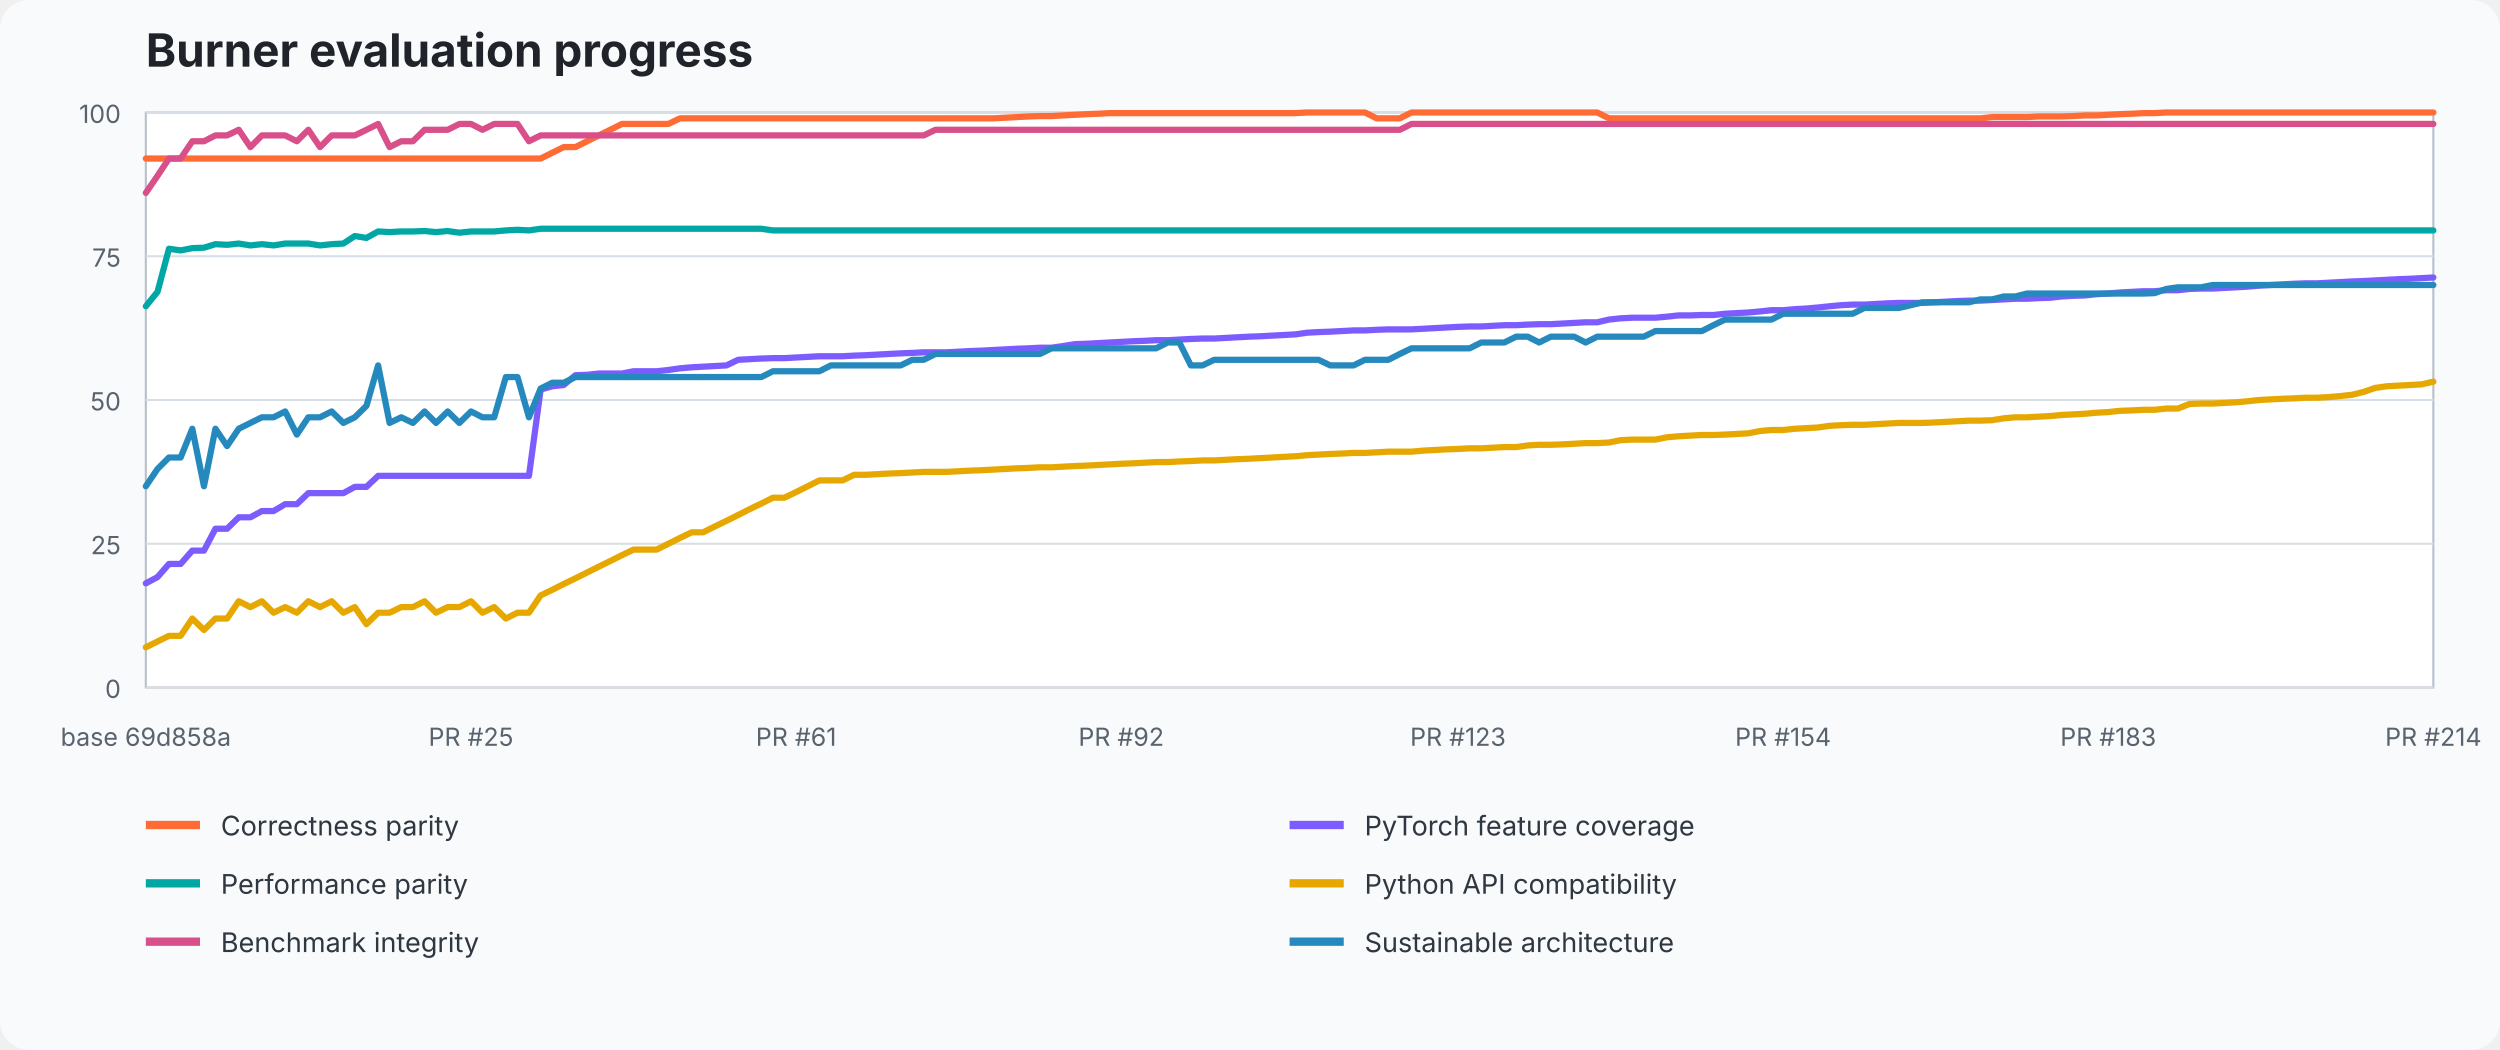
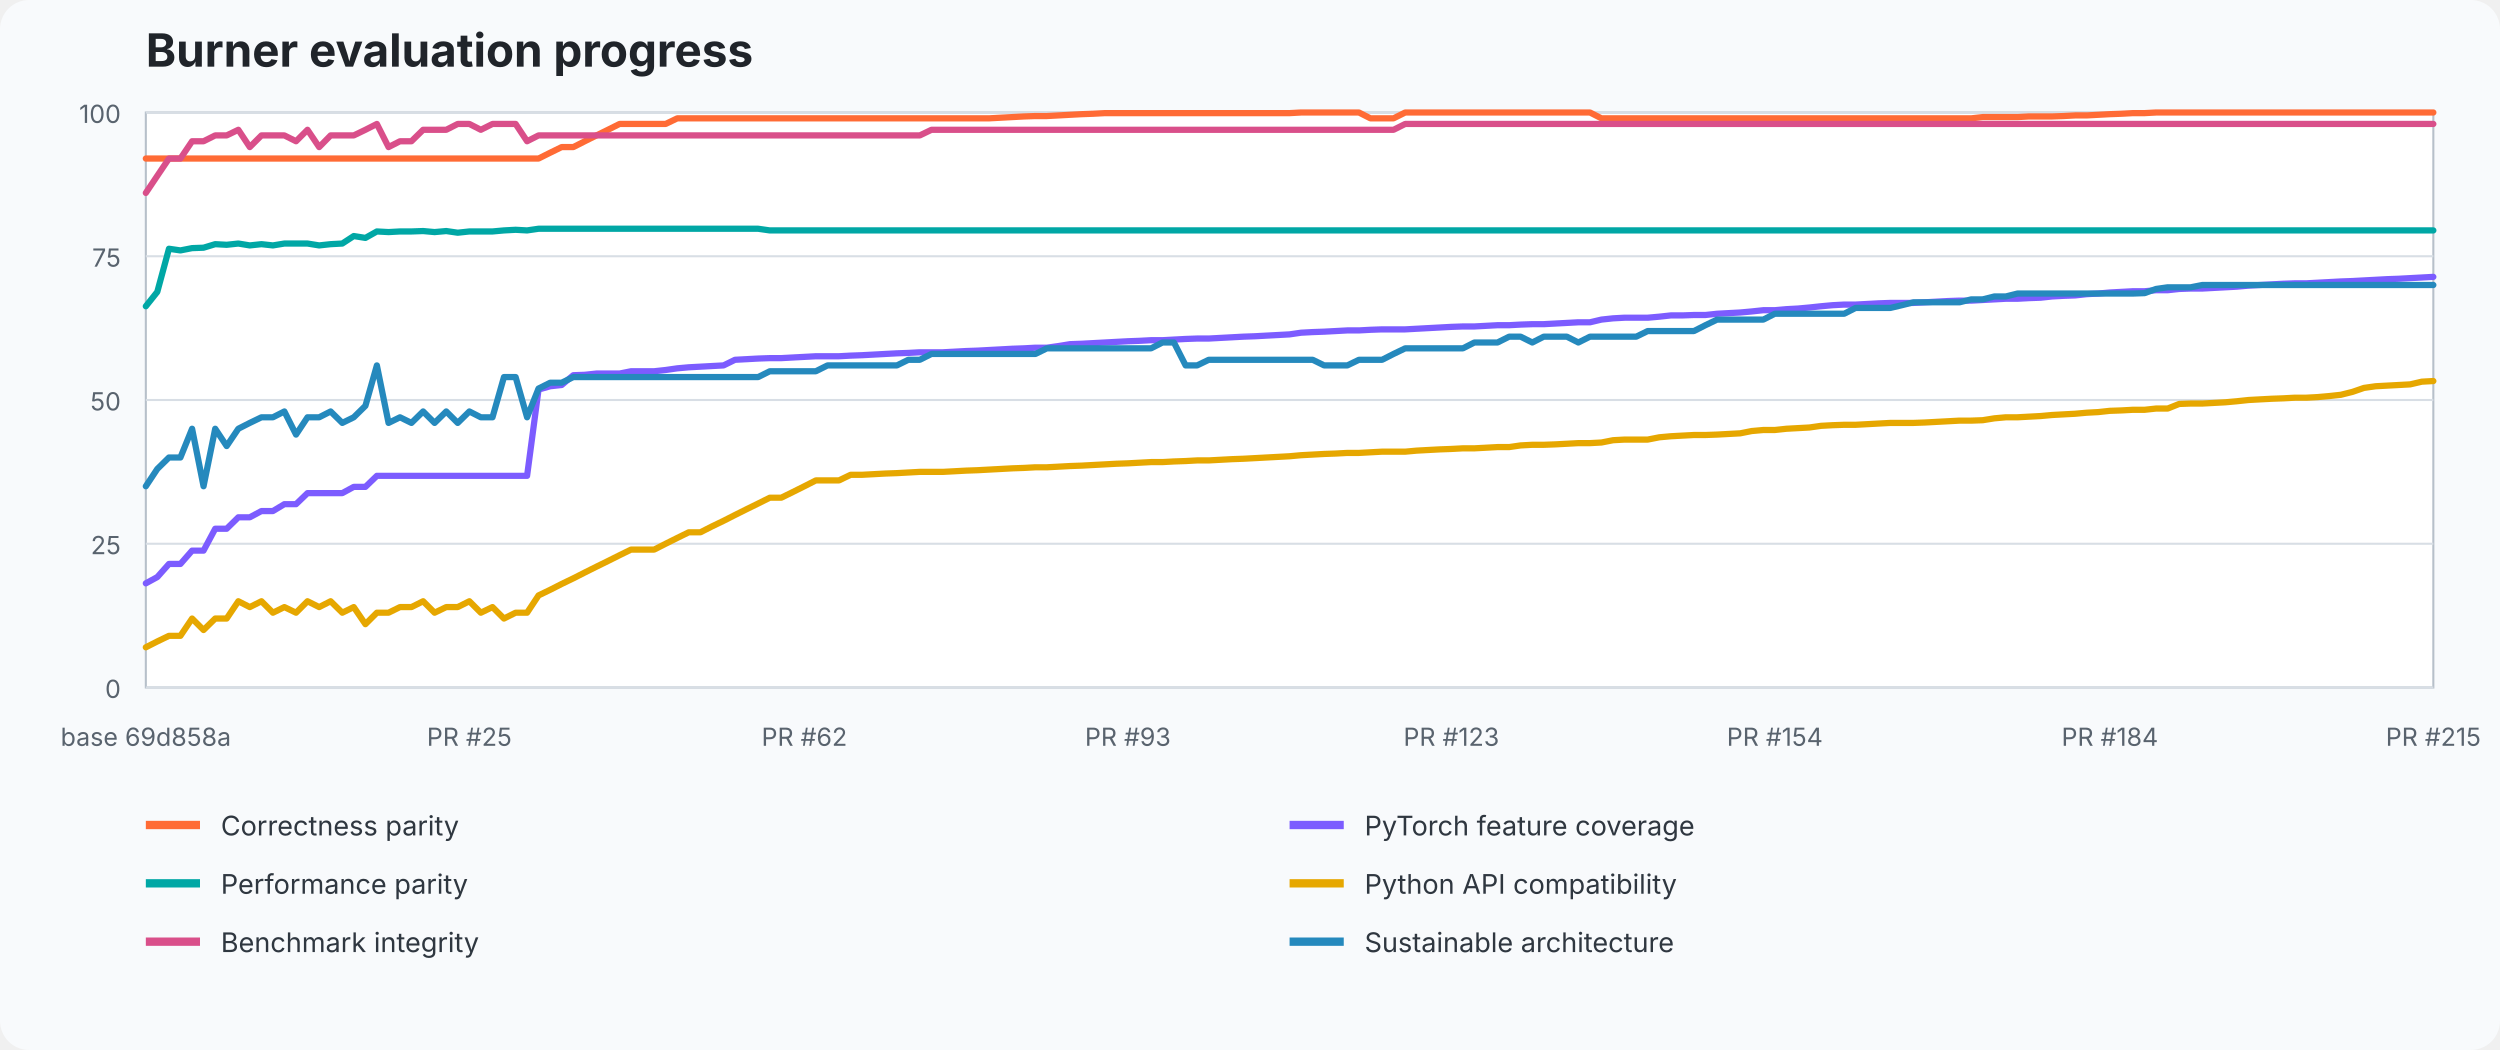
<svg xmlns="http://www.w3.org/2000/svg" width="1200" height="504" viewBox="0 0 1200 504" role="img" aria-labelledby="title desc">
  <style>text{font-family:ui-sans-serif,system-ui,-apple-system,BlinkMacSystemFont,"Segoe UI",sans-serif}.title{font-size:22px;font-weight:700;fill:#20242a}.axis{font-size:12px;fill:#59636e}.legend{font-size:13px;fill:#2f3740}.grid{stroke:#d8dee5;stroke-width:1}.plot{fill:#fff;stroke:#b7c0ca}</style>
  <rect width="100%" height="100%" fill="#f8fafc" rx="14" />
  <text x="70" y="32" class="title">Burner evaluation progress</text>
  <rect x="70" y="54" width="1098" height="276" class="plot" />
  <line x1="70" y1="330" x2="1168" y2="330" class="grid" />
  <text x="58" y="335" text-anchor="end" class="axis">0</text>
  <line x1="70" y1="261" x2="1168" y2="261" class="grid" />
  <text x="58" y="266" text-anchor="end" class="axis">25</text>
  <line x1="70" y1="192" x2="1168" y2="192" class="grid" />
  <text x="58" y="197" text-anchor="end" class="axis">50</text>
  <line x1="70" y1="123" x2="1168" y2="123" class="grid" />
  <text x="58" y="128" text-anchor="end" class="axis">75</text>
  <line x1="70" y1="54" x2="1168" y2="54" class="grid" />
  <text x="58" y="59" text-anchor="end" class="axis">100</text>
-   <polyline points="70.0,76.1 75.6,76.1 81.1,76.1 86.7,76.1 92.3,76.1 97.9,76.1 103.4,76.1 109.0,76.1 114.6,76.1 120.2,76.1 125.7,76.1 131.3,76.1 136.9,76.1 142.5,76.1 148.0,76.1 153.6,76.1 159.2,76.1 164.8,76.1 170.3,76.1 175.9,76.1 181.5,76.1 187.0,76.1 192.6,76.1 198.2,76.1 203.8,76.1 209.3,76.1 214.9,76.1 220.5,76.1 226.1,76.1 231.6,76.1 237.2,76.1 242.8,76.1 248.4,76.1 253.9,76.1 259.5,76.1 265.1,73.3 270.6,70.6 276.2,70.6 281.8,67.8 287.4,65.0 292.9,62.3 298.5,59.5 304.1,59.5 309.7,59.5 315.2,59.5 320.8,59.5 326.4,56.8 332.0,56.8 337.5,56.8 343.1,56.8 348.7,56.8 354.3,56.8 359.8,56.8 365.4,56.8 371.0,56.8 376.5,56.8 382.1,56.8 387.7,56.8 393.3,56.8 398.8,56.8 404.4,56.8 410.0,56.8 415.6,56.8 421.1,56.8 426.7,56.8 432.3,56.8 437.9,56.8 443.4,56.8 449.0,56.8 454.6,56.8 460.2,56.8 465.7,56.8 471.3,56.8 476.9,56.8 482.4,56.5 488.0,56.2 493.6,55.9 499.2,55.7 504.7,55.7 510.3,55.4 515.9,55.1 521.5,54.8 527.0,54.6 532.6,54.3 538.2,54.3 543.8,54.3 549.3,54.3 554.9,54.3 560.5,54.3 566.1,54.3 571.6,54.3 577.2,54.3 582.8,54.3 588.3,54.3 593.9,54.3 599.5,54.3 605.1,54.3 610.6,54.3 616.2,54.3 621.8,54.3 627.4,54.0 632.9,54.0 638.5,54.0 644.1,54.0 649.7,54.0 655.2,54.0 660.8,56.8 666.4,56.8 671.9,56.8 677.5,54.0 683.1,54.0 688.7,54.0 694.2,54.0 699.8,54.0 705.4,54.0 711.0,54.0 716.5,54.0 722.1,54.0 727.7,54.0 733.3,54.0 738.8,54.0 744.4,54.0 750.0,54.0 755.6,54.0 761.1,54.0 766.7,54.0 772.3,56.8 777.8,56.8 783.4,56.8 789.0,56.8 794.6,56.8 800.1,56.8 805.7,56.8 811.3,56.8 816.9,56.8 822.4,56.8 828.0,56.8 833.6,56.8 839.2,56.8 844.7,56.8 850.3,56.8 855.9,56.8 861.5,56.8 867.0,56.8 872.6,56.8 878.2,56.8 883.7,56.8 889.3,56.8 894.9,56.8 900.5,56.8 906.0,56.8 911.6,56.8 917.2,56.8 922.8,56.8 928.3,56.8 933.9,56.8 939.5,56.8 945.1,56.8 950.6,56.8 956.2,56.2 961.8,56.2 967.4,56.2 972.9,56.2 978.5,55.9 984.1,55.9 989.6,55.9 995.2,55.7 1000.8,55.4 1006.4,55.4 1011.9,55.1 1017.5,54.8 1023.1,54.6 1028.7,54.3 1034.2,54.3 1039.8,54.0 1045.4,54.0 1051.0,54.0 1056.5,54.0 1062.1,54.0 1067.7,54.0 1073.2,54.0 1078.8,54.0 1084.4,54.0 1090.0,54.0 1095.5,54.0 1101.1,54.0 1106.7,54.0 1112.3,54.0 1117.8,54.0 1123.4,54.0 1129.0,54.0 1134.6,54.0 1140.1,54.0 1145.7,54.0 1151.3,54.0 1156.9,54.0 1162.4,54.0 1168.0,54.0" fill="none" stroke="#ff6b35" stroke-width="3" stroke-linejoin="round" stroke-linecap="round" />
-   <polyline points="70.0,280.0 75.6,277.0 81.1,270.7 86.7,270.7 92.3,264.3 97.9,264.3 103.4,253.8 109.0,253.8 114.6,248.3 120.2,248.3 125.7,245.3 131.3,245.3 136.9,242.0 142.5,242.0 148.0,236.7 153.6,236.7 159.2,236.7 164.8,236.7 170.3,233.7 175.9,233.7 181.5,228.4 187.0,228.4 192.6,228.4 198.2,228.4 203.8,228.4 209.3,228.4 214.9,228.4 220.5,228.4 226.1,228.4 231.6,228.4 237.2,228.4 242.8,228.4 248.4,228.4 253.9,228.4 259.5,187.0 265.1,185.4 270.6,184.8 276.2,180.1 281.8,179.9 287.4,179.3 292.9,179.3 298.5,179.3 304.1,178.2 309.7,178.2 315.2,178.2 320.8,177.6 326.4,176.8 332.0,176.3 337.5,176.0 343.1,175.7 348.7,175.4 354.3,172.7 359.8,172.4 365.4,172.1 371.0,171.9 376.5,171.9 382.1,171.6 387.7,171.3 393.3,171.0 398.8,171.0 404.4,171.0 410.0,170.7 415.6,170.5 421.1,170.2 426.7,169.9 432.3,169.6 437.9,169.4 443.4,169.1 449.0,169.1 454.6,169.1 460.2,168.8 465.7,168.5 471.3,168.3 476.9,168.0 482.4,167.7 488.0,167.4 493.6,167.2 499.2,166.9 504.7,166.9 510.3,166.1 515.9,165.2 521.5,165.0 527.0,164.7 532.6,164.4 538.2,164.1 543.8,163.8 549.3,163.6 554.9,163.3 560.5,163.3 566.1,163.0 571.6,162.7 577.2,162.5 582.8,162.5 588.3,162.2 593.9,161.9 599.5,161.6 605.1,161.4 610.6,161.1 616.2,160.8 621.8,160.5 627.4,159.7 632.9,159.4 638.5,159.2 644.1,158.9 649.7,158.6 655.2,158.6 660.8,158.3 666.4,158.1 671.9,158.1 677.5,158.1 683.1,157.8 688.7,157.5 694.2,157.2 699.8,156.9 705.4,156.7 711.0,156.7 716.5,156.4 722.1,156.1 727.7,156.1 733.3,155.8 738.8,155.6 744.4,155.6 750.0,155.3 755.6,155.0 761.1,154.7 766.7,154.7 772.3,153.4 777.8,152.8 783.4,152.5 789.0,152.5 794.6,152.5 800.1,152.0 805.7,151.4 811.3,151.4 816.9,151.2 822.4,151.2 828.0,150.6 833.6,150.3 839.2,150.0 844.7,149.5 850.3,148.9 855.9,148.9 861.5,148.4 867.0,148.1 872.6,147.6 878.2,147.0 883.7,146.5 889.3,146.2 894.9,146.2 900.5,145.9 906.0,145.6 911.6,145.4 917.2,145.4 922.8,145.4 928.3,145.1 933.9,144.8 939.5,144.5 945.1,144.3 950.6,144.3 956.2,144.0 961.8,143.7 967.4,143.4 972.9,143.4 978.5,143.1 984.1,142.9 989.6,142.3 995.2,142.0 1000.8,141.8 1006.4,141.2 1011.9,140.9 1017.5,140.4 1023.1,140.1 1028.7,139.8 1034.2,139.8 1039.8,139.3 1045.4,139.3 1051.0,138.7 1056.5,138.5 1062.1,138.5 1067.7,138.2 1073.2,137.9 1078.8,137.6 1084.4,137.1 1090.0,136.8 1095.5,136.5 1101.1,136.2 1106.7,136.0 1112.3,136.0 1117.8,135.7 1123.4,135.4 1129.0,135.1 1134.6,134.9 1140.1,134.6 1145.7,134.3 1151.3,134.0 1156.9,133.8 1162.4,133.5 1168.0,133.2" fill="none" stroke="#7c5cff" stroke-width="3" stroke-linejoin="round" stroke-linecap="round" />
-   <polyline points="70.0,147.0 75.6,140.1 81.1,119.4 86.7,120.2 92.3,119.1 97.9,118.9 103.4,117.2 109.0,117.5 114.6,116.9 120.2,117.8 125.7,117.2 131.3,117.8 136.9,116.9 142.5,116.9 148.0,116.9 153.6,117.8 159.2,117.2 164.8,116.9 170.3,113.3 175.9,114.2 181.5,111.1 187.0,111.4 192.6,111.1 198.2,111.1 203.8,110.9 209.3,111.4 214.9,110.9 220.5,111.7 226.1,111.1 231.6,111.1 237.2,111.1 242.8,110.6 248.4,110.3 253.9,110.6 259.5,109.8 265.1,109.8 270.6,109.8 276.2,109.8 281.8,109.8 287.4,109.8 292.9,109.8 298.5,109.8 304.1,109.8 309.7,109.8 315.2,109.8 320.8,109.8 326.4,109.8 332.0,109.8 337.5,109.8 343.1,109.8 348.7,109.8 354.3,109.8 359.8,109.8 365.4,109.8 371.0,110.6 376.5,110.6 382.1,110.6 387.7,110.6 393.3,110.6 398.8,110.6 404.4,110.6 410.0,110.6 415.6,110.6 421.1,110.6 426.7,110.6 432.3,110.6 437.9,110.6 443.4,110.6 449.0,110.6 454.6,110.6 460.2,110.6 465.7,110.6 471.3,110.6 476.9,110.6 482.4,110.6 488.0,110.6 493.6,110.6 499.2,110.6 504.7,110.6 510.3,110.6 515.9,110.6 521.5,110.6 527.0,110.6 532.6,110.6 538.2,110.6 543.8,110.6 549.3,110.6 554.9,110.6 560.5,110.6 566.1,110.6 571.6,110.6 577.2,110.6 582.8,110.6 588.3,110.6 593.9,110.6 599.5,110.6 605.1,110.6 610.6,110.6 616.2,110.6 621.8,110.6 627.4,110.6 632.9,110.6 638.5,110.6 644.1,110.6 649.7,110.6 655.2,110.6 660.8,110.6 666.4,110.6 671.9,110.6 677.5,110.6 683.1,110.6 688.7,110.6 694.2,110.6 699.8,110.6 705.4,110.6 711.0,110.6 716.5,110.6 722.1,110.6 727.7,110.6 733.3,110.6 738.8,110.6 744.4,110.6 750.0,110.6 755.6,110.6 761.1,110.6 766.7,110.6 772.3,110.6 777.8,110.6 783.4,110.6 789.0,110.6 794.6,110.6 800.1,110.6 805.7,110.6 811.3,110.6 816.9,110.6 822.4,110.6 828.0,110.6 833.6,110.6 839.2,110.6 844.7,110.6 850.3,110.6 855.9,110.6 861.5,110.6 867.0,110.6 872.6,110.6 878.2,110.6 883.7,110.6 889.3,110.6 894.9,110.6 900.5,110.6 906.0,110.6 911.6,110.6 917.2,110.6 922.8,110.6 928.3,110.6 933.9,110.6 939.5,110.6 945.1,110.6 950.6,110.6 956.2,110.6 961.8,110.6 967.4,110.6 972.9,110.6 978.5,110.6 984.1,110.6 989.6,110.6 995.2,110.6 1000.8,110.6 1006.4,110.6 1011.9,110.6 1017.5,110.6 1023.1,110.6 1028.7,110.6 1034.2,110.6 1039.8,110.6 1045.4,110.6 1051.0,110.6 1056.5,110.6 1062.1,110.6 1067.7,110.6 1073.2,110.6 1078.8,110.6 1084.4,110.6 1090.0,110.6 1095.5,110.6 1101.1,110.6 1106.7,110.6 1112.3,110.6 1117.8,110.6 1123.4,110.6 1129.0,110.6 1134.6,110.6 1140.1,110.6 1145.7,110.6 1151.3,110.6 1156.9,110.6 1162.4,110.6 1168.0,110.6" fill="none" stroke="#00a7a5" stroke-width="3" stroke-linejoin="round" stroke-linecap="round" />
-   <polyline points="70.0,310.7 75.6,307.9 81.1,305.2 86.7,305.2 92.3,296.9 97.9,302.4 103.4,296.9 109.0,296.9 114.6,288.6 120.2,291.4 125.7,288.6 131.3,294.1 136.9,291.4 142.5,294.1 148.0,288.6 153.6,291.4 159.2,288.6 164.8,294.1 170.3,291.4 175.9,299.6 181.5,294.1 187.0,294.1 192.6,291.4 198.2,291.4 203.8,288.6 209.3,294.1 214.9,291.4 220.5,291.4 226.1,288.6 231.6,294.1 237.2,291.4 242.8,296.9 248.4,294.1 253.9,294.1 259.5,285.8 265.1,283.1 270.6,280.3 276.2,277.6 281.8,274.8 287.4,272.0 292.9,269.3 298.5,266.5 304.1,263.8 309.7,263.8 315.2,263.8 320.8,261.0 326.4,258.2 332.0,255.5 337.5,255.5 343.1,252.7 348.7,250.0 354.3,247.2 359.8,244.4 365.4,241.7 371.0,238.9 376.5,238.9 382.1,236.2 387.7,233.4 393.3,230.6 398.8,230.6 404.4,230.6 410.0,227.9 415.6,227.9 421.1,227.6 426.7,227.3 432.3,227.1 437.9,226.8 443.4,226.5 449.0,226.5 454.6,226.5 460.2,226.2 465.7,225.9 471.3,225.7 476.9,225.4 482.4,225.1 488.0,224.8 493.6,224.6 499.2,224.3 504.7,224.3 510.3,224.0 515.9,223.7 521.5,223.5 527.0,223.2 532.6,222.9 538.2,222.6 543.8,222.4 549.3,222.1 554.9,221.8 560.5,221.8 566.1,221.5 571.6,221.3 577.2,221.0 582.8,221.0 588.3,220.7 593.9,220.4 599.5,220.2 605.1,219.9 610.6,219.6 616.2,219.3 621.8,219.0 627.4,218.5 632.9,218.2 638.5,217.9 644.1,217.7 649.7,217.4 655.2,217.4 660.8,217.1 666.4,216.8 671.9,216.8 677.5,216.8 683.1,216.3 688.7,216.0 694.2,215.7 699.8,215.5 705.4,215.2 711.0,215.2 716.5,214.9 722.1,214.6 727.7,214.6 733.3,213.8 738.8,213.5 744.4,213.5 750.0,213.3 755.6,213.0 761.1,212.7 766.7,212.7 772.3,212.4 777.8,211.3 783.4,211.0 789.0,211.0 794.6,211.0 800.1,209.9 805.7,209.4 811.3,209.1 816.9,208.8 822.4,208.8 828.0,208.6 833.6,208.3 839.2,208.0 844.7,206.9 850.3,206.4 855.9,206.4 861.5,205.8 867.0,205.5 872.6,205.2 878.2,204.4 883.7,204.1 889.3,203.9 894.9,203.9 900.5,203.6 906.0,203.3 911.6,203.0 917.2,203.0 922.8,203.0 928.3,202.8 933.9,202.5 939.5,202.2 945.1,201.9 950.6,201.9 956.2,201.7 961.8,200.8 967.4,200.3 972.9,200.3 978.5,200.0 984.1,199.7 989.6,199.2 995.2,198.9 1000.8,198.6 1006.4,198.1 1011.9,197.8 1017.5,197.2 1023.1,197.0 1028.7,196.7 1034.2,196.7 1039.8,196.1 1045.4,196.1 1051.0,193.9 1056.5,193.7 1062.1,193.7 1067.7,193.4 1073.2,193.1 1078.8,192.6 1084.4,192.0 1090.0,191.7 1095.5,191.4 1101.1,191.2 1106.7,190.9 1112.3,190.9 1117.8,190.6 1123.4,190.1 1129.0,189.5 1134.6,188.1 1140.1,186.2 1145.7,185.4 1151.3,185.1 1156.9,184.8 1162.4,184.5 1168.0,183.2" fill="none" stroke="#e6a700" stroke-width="3" stroke-linejoin="round" stroke-linecap="round" />
-   <polyline points="70.0,92.6 75.6,84.4 81.1,76.1 86.7,76.1 92.3,67.8 97.9,67.8 103.4,65.0 109.0,65.0 114.6,62.3 120.2,70.6 125.7,65.0 131.3,65.0 136.9,65.0 142.5,67.8 148.0,62.3 153.6,70.6 159.2,65.0 164.8,65.0 170.3,65.0 175.9,62.3 181.5,59.5 187.0,70.6 192.6,67.8 198.2,67.8 203.8,62.3 209.3,62.3 214.9,62.3 220.5,59.5 226.1,59.5 231.6,62.3 237.2,59.5 242.8,59.5 248.4,59.5 253.9,67.8 259.5,65.0 265.1,65.0 270.6,65.0 276.2,65.0 281.8,65.0 287.4,65.0 292.9,65.0 298.5,65.0 304.1,65.0 309.7,65.0 315.2,65.0 320.8,65.0 326.4,65.0 332.0,65.0 337.5,65.0 343.1,65.0 348.7,65.0 354.3,65.0 359.8,65.0 365.4,65.0 371.0,65.0 376.5,65.0 382.1,65.0 387.7,65.0 393.3,65.0 398.8,65.0 404.4,65.0 410.0,65.0 415.6,65.0 421.1,65.0 426.7,65.0 432.3,65.0 437.9,65.0 443.4,65.0 449.0,62.3 454.6,62.3 460.2,62.3 465.7,62.3 471.3,62.3 476.9,62.3 482.4,62.3 488.0,62.3 493.6,62.3 499.2,62.3 504.7,62.3 510.3,62.3 515.9,62.3 521.5,62.3 527.0,62.3 532.6,62.3 538.2,62.3 543.8,62.3 549.3,62.3 554.9,62.3 560.5,62.3 566.1,62.3 571.6,62.3 577.2,62.3 582.8,62.3 588.3,62.3 593.9,62.3 599.5,62.3 605.1,62.3 610.6,62.3 616.2,62.3 621.8,62.3 627.4,62.3 632.9,62.3 638.5,62.3 644.1,62.3 649.7,62.3 655.2,62.3 660.8,62.3 666.4,62.3 671.9,62.3 677.5,59.5 683.1,59.5 688.7,59.5 694.2,59.5 699.8,59.5 705.4,59.5 711.0,59.5 716.5,59.5 722.1,59.5 727.7,59.5 733.3,59.5 738.8,59.5 744.4,59.5 750.0,59.5 755.6,59.5 761.1,59.5 766.7,59.5 772.3,59.5 777.8,59.5 783.4,59.5 789.0,59.5 794.6,59.5 800.1,59.5 805.7,59.5 811.3,59.5 816.9,59.5 822.4,59.5 828.0,59.5 833.6,59.5 839.2,59.5 844.7,59.5 850.3,59.5 855.9,59.5 861.5,59.5 867.0,59.5 872.6,59.5 878.2,59.5 883.7,59.5 889.3,59.5 894.9,59.5 900.5,59.5 906.0,59.5 911.6,59.5 917.2,59.5 922.8,59.5 928.3,59.5 933.9,59.5 939.5,59.5 945.1,59.5 950.6,59.5 956.2,59.5 961.8,59.5 967.4,59.5 972.9,59.5 978.5,59.5 984.1,59.5 989.6,59.5 995.2,59.5 1000.8,59.5 1006.4,59.5 1011.9,59.5 1017.5,59.5 1023.1,59.5 1028.7,59.5 1034.2,59.5 1039.8,59.5 1045.4,59.5 1051.0,59.5 1056.5,59.5 1062.1,59.5 1067.7,59.5 1073.2,59.5 1078.8,59.5 1084.4,59.5 1090.0,59.5 1095.5,59.5 1101.1,59.5 1106.7,59.5 1112.3,59.5 1117.8,59.5 1123.4,59.5 1129.0,59.5 1134.6,59.5 1140.1,59.5 1145.7,59.5 1151.3,59.5 1156.9,59.5 1162.4,59.5 1168.0,59.5" fill="none" stroke="#d94f8a" stroke-width="3" stroke-linejoin="round" stroke-linecap="round" />
-   <polyline points="70.0,233.4 75.6,225.1 81.1,219.6 86.7,219.6 92.3,205.8 97.9,233.4 103.4,205.8 109.0,214.1 114.6,205.8 120.2,203.0 125.7,200.3 131.3,200.3 136.9,197.5 142.5,208.6 148.0,200.3 153.6,200.3 159.2,197.5 164.8,203.0 170.3,200.3 175.9,194.8 181.5,175.4 187.0,203.0 192.6,200.3 198.2,203.0 203.8,197.5 209.3,203.0 214.9,197.5 220.5,203.0 226.1,197.5 231.6,200.3 237.2,200.3 242.8,181.0 248.4,181.0 253.9,200.3 259.5,186.5 265.1,183.7 270.6,183.7 276.2,181.0 281.8,181.0 287.4,181.0 292.9,181.0 298.5,181.0 304.1,181.0 309.7,181.0 315.2,181.0 320.8,181.0 326.4,181.0 332.0,181.0 337.5,181.0 343.1,181.0 348.7,181.0 354.3,181.0 359.8,181.0 365.4,181.0 371.0,178.2 376.5,178.2 382.1,178.2 387.7,178.2 393.3,178.2 398.8,175.4 404.4,175.4 410.0,175.4 415.6,175.4 421.1,175.4 426.7,175.4 432.3,175.4 437.9,172.7 443.4,172.7 449.0,169.9 454.6,169.9 460.2,169.9 465.7,169.9 471.3,169.9 476.9,169.9 482.4,169.9 488.0,169.9 493.6,169.9 499.2,169.9 504.7,167.2 510.3,167.2 515.9,167.2 521.5,167.2 527.0,167.2 532.6,167.2 538.2,167.2 543.8,167.2 549.3,167.2 554.9,167.2 560.5,164.4 566.1,164.4 571.6,175.4 577.2,175.4 582.8,172.7 588.3,172.7 593.9,172.7 599.5,172.7 605.1,172.7 610.6,172.7 616.2,172.7 621.8,172.7 627.4,172.7 632.9,172.7 638.5,175.4 644.1,175.4 649.7,175.4 655.2,172.7 660.8,172.7 666.4,172.7 671.9,169.9 677.5,167.2 683.1,167.2 688.7,167.2 694.2,167.2 699.8,167.2 705.4,167.2 711.0,164.4 716.5,164.4 722.1,164.4 727.7,161.6 733.3,161.6 738.8,164.4 744.4,161.6 750.0,161.6 755.6,161.6 761.1,164.4 766.7,161.6 772.3,161.6 777.8,161.6 783.4,161.6 789.0,161.6 794.6,158.9 800.1,158.9 805.7,158.9 811.3,158.9 816.9,158.9 822.4,156.1 828.0,153.4 833.6,153.4 839.2,153.4 844.7,153.4 850.3,153.4 855.9,150.6 861.5,150.6 867.0,150.6 872.6,150.6 878.2,150.6 883.7,150.6 889.3,150.6 894.9,147.8 900.5,147.8 906.0,147.8 911.6,147.8 917.2,146.5 922.8,145.1 928.3,145.1 933.9,145.1 939.5,145.1 945.1,145.1 950.6,143.7 956.2,143.7 961.8,142.3 967.4,142.3 972.9,140.9 978.5,140.9 984.1,140.9 989.6,140.9 995.2,140.9 1000.8,140.9 1006.4,140.9 1011.9,140.9 1017.5,140.9 1023.1,140.9 1028.7,140.9 1034.2,140.7 1039.8,138.7 1045.4,137.9 1051.0,137.9 1056.5,137.9 1062.1,136.8 1067.7,136.8 1073.2,136.8 1078.8,136.8 1084.4,136.8 1090.0,136.8 1095.5,136.8 1101.1,136.8 1106.7,136.8 1112.3,136.8 1117.8,136.8 1123.4,136.8 1129.0,136.8 1134.6,136.8 1140.1,136.8 1145.7,136.8 1151.3,136.8 1156.9,136.8 1162.4,136.8 1168.0,136.8" fill="none" stroke="#2589bd" stroke-width="3" stroke-linejoin="round" stroke-linecap="round" />
+   <polyline points="70.0,76.1 75.5,76.1 81.1,76.1 86.6,76.1 92.2,76.1 97.7,76.1 103.3,76.1 108.8,76.1 114.4,76.1 119.9,76.1 125.5,76.1 131.0,76.1 136.5,76.1 142.1,76.1 147.6,76.1 153.2,76.1 158.7,76.1 164.3,76.1 169.8,76.1 175.4,76.1 180.9,76.1 186.5,76.1 192.0,76.1 197.5,76.1 203.1,76.1 208.6,76.1 214.2,76.1 219.7,76.1 225.3,76.1 230.8,76.1 236.4,76.1 241.9,76.1 247.5,76.1 253.0,76.1 258.5,76.1 264.1,73.3 269.6,70.6 275.2,70.6 280.7,67.8 286.3,65.0 291.8,62.3 297.4,59.5 302.9,59.5 308.5,59.5 314.0,59.5 319.5,59.5 325.1,56.8 330.6,56.8 336.2,56.8 341.7,56.8 347.3,56.8 352.8,56.8 358.4,56.8 363.9,56.8 369.5,56.8 375.0,56.8 380.5,56.8 386.1,56.8 391.6,56.8 397.2,56.8 402.7,56.8 408.3,56.8 413.8,56.8 419.4,56.8 424.9,56.8 430.5,56.8 436.0,56.8 441.5,56.8 447.1,56.8 452.6,56.8 458.2,56.8 463.7,56.8 469.3,56.8 474.8,56.8 480.4,56.5 485.9,56.2 491.5,55.9 497.0,55.7 502.5,55.7 508.1,55.4 513.6,55.1 519.2,54.8 524.7,54.6 530.3,54.3 535.8,54.3 541.4,54.3 546.9,54.3 552.5,54.3 558.0,54.3 563.5,54.3 569.1,54.3 574.6,54.3 580.2,54.3 585.7,54.3 591.3,54.3 596.8,54.3 602.4,54.3 607.9,54.3 613.5,54.3 619.0,54.3 624.5,54.0 630.1,54.0 635.6,54.0 641.2,54.0 646.7,54.0 652.3,54.0 657.8,56.8 663.4,56.8 668.9,56.8 674.5,54.0 680.0,54.0 685.5,54.0 691.1,54.0 696.6,54.0 702.2,54.0 707.7,54.0 713.3,54.0 718.8,54.0 724.4,54.0 729.9,54.0 735.5,54.0 741.0,54.0 746.5,54.0 752.1,54.0 757.6,54.0 763.2,54.0 768.7,56.8 774.3,56.8 779.8,56.8 785.4,56.8 790.9,56.8 796.5,56.8 802.0,56.8 807.5,56.8 813.1,56.8 818.6,56.8 824.2,56.8 829.7,56.8 835.3,56.8 840.8,56.8 846.4,56.8 851.9,56.8 857.5,56.8 863.0,56.8 868.5,56.8 874.1,56.8 879.6,56.8 885.2,56.8 890.7,56.8 896.3,56.8 901.8,56.8 907.4,56.8 912.9,56.8 918.5,56.8 924.0,56.8 929.5,56.8 935.1,56.8 940.6,56.8 946.2,56.8 951.7,56.2 957.3,56.2 962.8,56.2 968.4,56.2 973.9,55.9 979.5,55.9 985.0,55.9 990.5,55.7 996.1,55.4 1001.6,55.4 1007.2,55.1 1012.7,54.8 1018.3,54.6 1023.8,54.3 1029.4,54.3 1034.9,54.0 1040.5,54.0 1046.0,54.0 1051.5,54.0 1057.1,54.0 1062.6,54.0 1068.2,54.0 1073.7,54.0 1079.3,54.0 1084.8,54.0 1090.4,54.0 1095.9,54.0 1101.5,54.0 1107.0,54.0 1112.5,54.0 1118.1,54.0 1123.6,54.0 1129.2,54.0 1134.7,54.0 1140.3,54.0 1145.8,54.0 1151.4,54.0 1156.9,54.0 1162.5,54.0 1168.0,54.0" fill="none" stroke="#ff6b35" stroke-width="3" stroke-linejoin="round" stroke-linecap="round" />
+   <polyline points="70.0,280.0 75.5,277.0 81.1,270.7 86.6,270.7 92.2,264.3 97.7,264.3 103.3,253.8 108.8,253.8 114.4,248.3 119.9,248.3 125.5,245.3 131.0,245.3 136.5,242.0 142.1,242.0 147.6,236.7 153.2,236.7 158.7,236.7 164.3,236.7 169.8,233.7 175.4,233.7 180.9,228.4 186.5,228.4 192.0,228.4 197.5,228.4 203.1,228.4 208.6,228.4 214.2,228.4 219.7,228.4 225.3,228.4 230.8,228.4 236.4,228.4 241.9,228.4 247.5,228.4 253.0,228.4 258.5,187.0 264.1,185.4 269.6,184.8 275.2,180.1 280.7,179.9 286.3,179.3 291.8,179.3 297.4,179.3 302.9,178.2 308.5,178.2 314.0,178.2 319.5,177.6 325.1,176.8 330.6,176.3 336.2,176.0 341.7,175.7 347.3,175.4 352.8,172.7 358.4,172.4 363.9,172.1 369.5,171.9 375.0,171.9 380.5,171.6 386.1,171.3 391.6,171.0 397.2,171.0 402.7,171.0 408.3,170.7 413.8,170.5 419.4,170.2 424.9,169.9 430.5,169.6 436.0,169.4 441.5,169.1 447.1,169.1 452.6,169.1 458.2,168.8 463.7,168.5 469.3,168.3 474.8,168.0 480.4,167.7 485.9,167.4 491.5,167.2 497.0,166.9 502.5,166.9 508.1,166.1 513.6,165.2 519.2,165.0 524.7,164.7 530.3,164.4 535.8,164.1 541.4,163.8 546.9,163.6 552.5,163.3 558.0,163.3 563.5,163.0 569.1,162.7 574.6,162.5 580.2,162.5 585.7,162.2 591.3,161.9 596.8,161.6 602.4,161.4 607.9,161.1 613.5,160.8 619.0,160.5 624.5,159.7 630.1,159.4 635.6,159.2 641.2,158.9 646.7,158.6 652.3,158.6 657.8,158.3 663.4,158.1 668.9,158.1 674.5,158.1 680.0,157.8 685.5,157.5 691.1,157.2 696.6,156.9 702.2,156.7 707.7,156.7 713.3,156.4 718.8,156.1 724.4,156.1 729.9,155.8 735.5,155.6 741.0,155.6 746.5,155.3 752.1,155.0 757.6,154.7 763.2,154.7 768.7,153.4 774.3,152.8 779.8,152.5 785.4,152.5 790.9,152.5 796.5,152.0 802.0,151.4 807.5,151.4 813.1,151.2 818.6,151.2 824.2,150.6 829.7,150.3 835.3,150.0 840.8,149.5 846.4,148.9 851.9,148.9 857.5,148.4 863.0,148.1 868.5,147.6 874.1,147.0 879.6,146.5 885.2,146.2 890.7,146.2 896.3,145.9 901.8,145.6 907.4,145.4 912.9,145.4 918.5,145.4 924.0,145.1 929.5,144.8 935.1,144.5 940.6,144.3 946.2,144.3 951.7,144.0 957.3,143.7 962.8,143.4 968.4,143.4 973.9,143.1 979.5,142.9 985.0,142.3 990.5,142.0 996.1,141.8 1001.6,141.2 1007.2,140.9 1012.7,140.4 1018.3,140.1 1023.8,139.8 1029.4,139.8 1034.9,139.3 1040.5,139.3 1046.0,138.7 1051.5,138.5 1057.1,138.5 1062.6,138.2 1068.2,137.9 1073.7,137.6 1079.3,137.1 1084.8,136.8 1090.4,136.5 1095.9,136.2 1101.5,136.0 1107.0,136.0 1112.5,135.7 1118.1,135.4 1123.6,135.1 1129.2,134.9 1134.7,134.6 1140.3,134.3 1145.8,134.0 1151.4,133.8 1156.9,133.5 1162.5,133.2 1168.0,132.9" fill="none" stroke="#7c5cff" stroke-width="3" stroke-linejoin="round" stroke-linecap="round" />
+   <polyline points="70.0,147.0 75.5,140.1 81.1,119.4 86.6,120.2 92.2,119.1 97.7,118.9 103.3,117.2 108.8,117.5 114.4,116.9 119.9,117.8 125.5,117.2 131.0,117.8 136.5,116.9 142.1,116.9 147.6,116.9 153.2,117.8 158.7,117.2 164.3,116.9 169.8,113.3 175.4,114.2 180.9,111.1 186.5,111.4 192.0,111.1 197.5,111.1 203.1,110.9 208.6,111.4 214.2,110.9 219.7,111.7 225.3,111.1 230.8,111.1 236.4,111.1 241.9,110.6 247.5,110.3 253.0,110.6 258.5,109.8 264.1,109.8 269.6,109.8 275.2,109.8 280.7,109.8 286.3,109.8 291.8,109.8 297.4,109.8 302.9,109.8 308.5,109.8 314.0,109.8 319.5,109.8 325.1,109.8 330.6,109.8 336.2,109.8 341.7,109.8 347.3,109.8 352.8,109.8 358.4,109.8 363.9,109.8 369.5,110.6 375.0,110.6 380.5,110.6 386.1,110.6 391.6,110.6 397.2,110.6 402.7,110.6 408.3,110.6 413.8,110.6 419.4,110.6 424.9,110.6 430.5,110.6 436.0,110.6 441.5,110.6 447.1,110.6 452.6,110.6 458.2,110.6 463.7,110.6 469.3,110.6 474.8,110.6 480.4,110.6 485.9,110.6 491.5,110.6 497.0,110.6 502.5,110.6 508.1,110.6 513.6,110.6 519.2,110.6 524.7,110.6 530.3,110.6 535.8,110.6 541.4,110.6 546.9,110.6 552.5,110.6 558.0,110.6 563.5,110.6 569.1,110.6 574.6,110.6 580.2,110.6 585.7,110.6 591.3,110.6 596.8,110.6 602.4,110.6 607.9,110.6 613.5,110.6 619.0,110.6 624.5,110.6 630.1,110.6 635.6,110.6 641.2,110.6 646.7,110.6 652.3,110.6 657.8,110.6 663.4,110.6 668.9,110.6 674.5,110.6 680.0,110.6 685.5,110.6 691.1,110.6 696.6,110.6 702.2,110.6 707.7,110.6 713.3,110.6 718.8,110.6 724.4,110.6 729.9,110.6 735.5,110.6 741.0,110.6 746.5,110.6 752.1,110.6 757.6,110.6 763.2,110.6 768.7,110.6 774.3,110.6 779.8,110.6 785.4,110.6 790.9,110.6 796.5,110.6 802.0,110.6 807.5,110.6 813.1,110.6 818.6,110.6 824.2,110.6 829.7,110.6 835.3,110.6 840.8,110.6 846.4,110.6 851.9,110.6 857.5,110.6 863.0,110.6 868.5,110.6 874.1,110.6 879.6,110.6 885.2,110.6 890.7,110.6 896.3,110.6 901.8,110.6 907.4,110.6 912.9,110.6 918.5,110.6 924.0,110.6 929.5,110.6 935.1,110.6 940.6,110.6 946.2,110.6 951.7,110.6 957.3,110.6 962.8,110.6 968.4,110.6 973.9,110.6 979.5,110.6 985.0,110.6 990.5,110.6 996.1,110.6 1001.6,110.6 1007.2,110.6 1012.7,110.6 1018.3,110.6 1023.8,110.6 1029.4,110.6 1034.9,110.6 1040.5,110.6 1046.0,110.6 1051.5,110.6 1057.1,110.6 1062.6,110.6 1068.2,110.6 1073.7,110.6 1079.3,110.6 1084.8,110.6 1090.4,110.6 1095.9,110.6 1101.5,110.6 1107.0,110.6 1112.5,110.6 1118.1,110.6 1123.6,110.6 1129.2,110.6 1134.7,110.6 1140.3,110.6 1145.8,110.6 1151.4,110.6 1156.9,110.6 1162.5,110.6 1168.0,110.6" fill="none" stroke="#00a7a5" stroke-width="3" stroke-linejoin="round" stroke-linecap="round" />
+   <polyline points="70.0,310.7 75.5,307.9 81.1,305.2 86.6,305.2 92.2,296.9 97.7,302.4 103.3,296.9 108.8,296.9 114.4,288.6 119.9,291.4 125.5,288.6 131.0,294.1 136.5,291.4 142.1,294.1 147.6,288.6 153.2,291.4 158.7,288.6 164.3,294.1 169.8,291.4 175.4,299.6 180.9,294.1 186.5,294.1 192.0,291.4 197.5,291.4 203.1,288.6 208.6,294.1 214.2,291.4 219.7,291.4 225.3,288.6 230.8,294.1 236.4,291.4 241.9,296.9 247.5,294.1 253.0,294.1 258.5,285.8 264.1,283.1 269.6,280.3 275.2,277.6 280.7,274.8 286.3,272.0 291.8,269.3 297.4,266.5 302.9,263.8 308.5,263.8 314.0,263.8 319.5,261.0 325.1,258.2 330.6,255.5 336.2,255.5 341.7,252.7 347.3,250.0 352.8,247.2 358.4,244.4 363.9,241.7 369.5,238.9 375.0,238.9 380.5,236.2 386.1,233.4 391.6,230.6 397.2,230.6 402.7,230.6 408.3,227.9 413.8,227.9 419.4,227.6 424.9,227.3 430.5,227.1 436.0,226.8 441.5,226.5 447.1,226.5 452.6,226.5 458.2,226.2 463.7,225.9 469.3,225.7 474.8,225.4 480.4,225.1 485.9,224.8 491.5,224.6 497.0,224.3 502.5,224.3 508.1,224.0 513.6,223.7 519.2,223.5 524.7,223.2 530.3,222.9 535.8,222.6 541.4,222.4 546.9,222.1 552.5,221.8 558.0,221.8 563.5,221.5 569.1,221.3 574.6,221.0 580.2,221.0 585.7,220.7 591.3,220.4 596.8,220.2 602.4,219.9 607.9,219.6 613.5,219.3 619.0,219.0 624.5,218.5 630.1,218.2 635.6,217.9 641.2,217.7 646.7,217.4 652.3,217.4 657.8,217.1 663.4,216.8 668.9,216.8 674.5,216.8 680.0,216.3 685.5,216.0 691.1,215.7 696.6,215.5 702.2,215.2 707.7,215.2 713.3,214.9 718.8,214.6 724.4,214.6 729.9,213.8 735.5,213.5 741.0,213.5 746.5,213.3 752.1,213.0 757.6,212.7 763.2,212.7 768.7,212.4 774.3,211.3 779.8,211.0 785.4,211.0 790.9,211.0 796.5,209.9 802.0,209.4 807.5,209.1 813.1,208.8 818.6,208.8 824.2,208.6 829.7,208.3 835.3,208.0 840.8,206.9 846.4,206.4 851.9,206.4 857.5,205.8 863.0,205.5 868.5,205.2 874.1,204.4 879.6,204.1 885.2,203.9 890.7,203.9 896.3,203.6 901.8,203.3 907.4,203.0 912.9,203.0 918.5,203.0 924.0,202.8 929.5,202.5 935.1,202.2 940.6,201.9 946.2,201.9 951.7,201.7 957.3,200.8 962.8,200.3 968.4,200.3 973.9,200.0 979.5,199.7 985.0,199.2 990.5,198.9 996.1,198.6 1001.6,198.1 1007.2,197.8 1012.7,197.2 1018.3,197.0 1023.8,196.7 1029.4,196.7 1034.9,196.1 1040.5,196.1 1046.0,193.9 1051.5,193.7 1057.1,193.7 1062.6,193.4 1068.2,193.1 1073.7,192.6 1079.3,192.0 1084.8,191.7 1090.4,191.4 1095.9,191.2 1101.5,190.9 1107.0,190.9 1112.5,190.6 1118.1,190.1 1123.6,189.5 1129.2,188.1 1134.7,186.2 1140.3,185.4 1145.8,185.1 1151.4,184.8 1156.9,184.5 1162.5,183.2 1168.0,182.9" fill="none" stroke="#e6a700" stroke-width="3" stroke-linejoin="round" stroke-linecap="round" />
+   <polyline points="70.0,92.6 75.5,84.4 81.1,76.1 86.6,76.1 92.2,67.8 97.7,67.8 103.3,65.0 108.8,65.0 114.4,62.3 119.9,70.6 125.5,65.0 131.0,65.0 136.5,65.0 142.1,67.8 147.6,62.3 153.2,70.6 158.7,65.0 164.3,65.0 169.8,65.0 175.4,62.3 180.9,59.5 186.5,70.6 192.0,67.8 197.5,67.8 203.1,62.3 208.6,62.3 214.2,62.3 219.7,59.5 225.3,59.5 230.8,62.3 236.4,59.5 241.9,59.5 247.5,59.5 253.0,67.8 258.5,65.0 264.1,65.0 269.6,65.0 275.2,65.0 280.7,65.0 286.3,65.0 291.8,65.0 297.4,65.0 302.9,65.0 308.5,65.0 314.0,65.0 319.5,65.0 325.1,65.0 330.6,65.0 336.2,65.0 341.7,65.0 347.3,65.0 352.8,65.0 358.4,65.0 363.9,65.0 369.5,65.0 375.0,65.0 380.5,65.0 386.1,65.0 391.6,65.0 397.2,65.0 402.7,65.0 408.3,65.0 413.8,65.0 419.4,65.0 424.9,65.0 430.5,65.0 436.0,65.0 441.5,65.0 447.1,62.3 452.6,62.3 458.2,62.3 463.7,62.3 469.3,62.3 474.8,62.3 480.4,62.3 485.9,62.3 491.5,62.3 497.0,62.3 502.5,62.3 508.1,62.3 513.6,62.3 519.2,62.3 524.7,62.3 530.3,62.3 535.8,62.3 541.4,62.3 546.9,62.3 552.5,62.3 558.0,62.3 563.5,62.3 569.1,62.3 574.6,62.3 580.2,62.3 585.7,62.3 591.3,62.3 596.8,62.3 602.4,62.3 607.9,62.3 613.5,62.3 619.0,62.3 624.5,62.3 630.1,62.3 635.6,62.3 641.2,62.3 646.7,62.3 652.3,62.3 657.8,62.3 663.4,62.3 668.9,62.3 674.5,59.5 680.0,59.5 685.5,59.5 691.1,59.5 696.6,59.5 702.2,59.5 707.7,59.5 713.3,59.5 718.8,59.5 724.4,59.5 729.9,59.5 735.5,59.5 741.0,59.5 746.5,59.5 752.1,59.5 757.6,59.5 763.2,59.5 768.7,59.5 774.3,59.5 779.8,59.5 785.4,59.5 790.9,59.5 796.5,59.5 802.0,59.5 807.5,59.5 813.1,59.5 818.6,59.5 824.2,59.5 829.7,59.5 835.3,59.5 840.8,59.5 846.4,59.5 851.9,59.5 857.5,59.5 863.0,59.5 868.5,59.5 874.1,59.5 879.6,59.5 885.2,59.5 890.7,59.5 896.3,59.5 901.8,59.5 907.4,59.5 912.9,59.5 918.5,59.5 924.0,59.5 929.5,59.5 935.1,59.5 940.6,59.5 946.2,59.5 951.7,59.5 957.3,59.5 962.8,59.5 968.4,59.5 973.9,59.5 979.5,59.5 985.0,59.5 990.5,59.5 996.1,59.5 1001.6,59.5 1007.2,59.5 1012.7,59.5 1018.3,59.5 1023.8,59.5 1029.4,59.5 1034.9,59.5 1040.5,59.5 1046.0,59.5 1051.5,59.5 1057.1,59.5 1062.6,59.5 1068.2,59.5 1073.7,59.5 1079.3,59.5 1084.8,59.5 1090.4,59.5 1095.9,59.5 1101.5,59.5 1107.0,59.5 1112.5,59.5 1118.1,59.5 1123.6,59.5 1129.2,59.5 1134.7,59.5 1140.3,59.5 1145.8,59.5 1151.4,59.5 1156.9,59.5 1162.5,59.5 1168.0,59.5" fill="none" stroke="#d94f8a" stroke-width="3" stroke-linejoin="round" stroke-linecap="round" />
+   <polyline points="70.0,233.4 75.5,225.1 81.1,219.6 86.6,219.6 92.2,205.8 97.7,233.4 103.3,205.8 108.8,214.1 114.4,205.8 119.9,203.0 125.5,200.3 131.0,200.3 136.5,197.5 142.1,208.6 147.6,200.3 153.2,200.3 158.7,197.5 164.3,203.0 169.8,200.3 175.4,194.8 180.9,175.4 186.5,203.0 192.0,200.3 197.5,203.0 203.1,197.5 208.6,203.0 214.2,197.5 219.7,203.0 225.3,197.5 230.8,200.3 236.4,200.3 241.9,181.0 247.5,181.0 253.0,200.3 258.5,186.5 264.1,183.7 269.6,183.7 275.2,181.0 280.7,181.0 286.3,181.0 291.8,181.0 297.4,181.0 302.9,181.0 308.5,181.0 314.0,181.0 319.5,181.0 325.1,181.0 330.6,181.0 336.2,181.0 341.7,181.0 347.3,181.0 352.8,181.0 358.4,181.0 363.9,181.0 369.5,178.2 375.0,178.2 380.5,178.2 386.1,178.2 391.6,178.2 397.2,175.4 402.7,175.4 408.3,175.4 413.8,175.4 419.4,175.4 424.9,175.4 430.5,175.4 436.0,172.7 441.5,172.7 447.1,169.9 452.6,169.9 458.2,169.9 463.7,169.9 469.3,169.9 474.8,169.9 480.4,169.9 485.9,169.9 491.5,169.9 497.0,169.9 502.5,167.2 508.1,167.2 513.6,167.2 519.2,167.2 524.7,167.2 530.3,167.2 535.8,167.2 541.4,167.2 546.9,167.2 552.5,167.2 558.0,164.4 563.5,164.4 569.1,175.4 574.6,175.4 580.2,172.7 585.7,172.7 591.3,172.7 596.8,172.7 602.4,172.7 607.9,172.7 613.5,172.7 619.0,172.7 624.5,172.7 630.1,172.7 635.6,175.4 641.2,175.4 646.7,175.4 652.3,172.7 657.8,172.7 663.4,172.7 668.9,169.9 674.5,167.2 680.0,167.2 685.5,167.2 691.1,167.2 696.6,167.2 702.2,167.2 707.7,164.4 713.3,164.4 718.8,164.4 724.4,161.6 729.9,161.6 735.5,164.4 741.0,161.6 746.5,161.6 752.1,161.6 757.6,164.4 763.2,161.6 768.7,161.6 774.3,161.6 779.8,161.6 785.4,161.6 790.9,158.9 796.5,158.9 802.0,158.9 807.5,158.9 813.1,158.9 818.6,156.1 824.2,153.4 829.7,153.4 835.3,153.4 840.8,153.4 846.4,153.4 851.9,150.6 857.5,150.6 863.0,150.6 868.5,150.6 874.1,150.6 879.6,150.6 885.2,150.6 890.7,147.8 896.3,147.8 901.8,147.8 907.4,147.8 912.9,146.5 918.5,145.1 924.0,145.1 929.5,145.1 935.1,145.1 940.6,145.1 946.2,143.7 951.7,143.7 957.3,142.3 962.8,142.3 968.4,140.9 973.9,140.9 979.5,140.9 985.0,140.9 990.5,140.9 996.1,140.9 1001.6,140.9 1007.2,140.9 1012.7,140.9 1018.3,140.9 1023.8,140.9 1029.4,140.7 1034.9,138.7 1040.5,137.9 1046.0,137.9 1051.5,137.9 1057.1,136.8 1062.6,136.8 1068.2,136.8 1073.7,136.8 1079.3,136.8 1084.8,136.8 1090.4,136.8 1095.9,136.8 1101.5,136.8 1107.0,136.8 1112.5,136.8 1118.1,136.8 1123.6,136.8 1129.2,136.8 1134.7,136.8 1140.3,136.8 1145.8,136.8 1151.4,136.8 1156.9,136.8 1162.5,136.8 1168.0,136.8" fill="none" stroke="#2589bd" stroke-width="3" stroke-linejoin="round" stroke-linecap="round" />
  <text x="70" y="358" text-anchor="middle" class="axis">base 69d858a</text>
-   <text x="226.061" y="358" text-anchor="middle" class="axis">PR #25</text>
-   <text x="382.122" y="358" text-anchor="middle" class="axis">PR #61</text>
-   <text x="538.183" y="358" text-anchor="middle" class="axis">PR #92</text>
-   <text x="699.817" y="358" text-anchor="middle" class="axis">PR #123</text>
-   <text x="855.878" y="358" text-anchor="middle" class="axis">PR #154</text>
-   <text x="1011.939" y="358" text-anchor="middle" class="axis">PR #183</text>
-   <text x="1168" y="358" text-anchor="middle" class="axis">PR #214</text>
+   <text x="225.273" y="358" text-anchor="middle" class="axis">PR #25</text>
+   <text x="386.091" y="358" text-anchor="middle" class="axis">PR #62</text>
+   <text x="541.364" y="358" text-anchor="middle" class="axis">PR #93</text>
+   <text x="696.636" y="358" text-anchor="middle" class="axis">PR #123</text>
+   <text x="851.909" y="358" text-anchor="middle" class="axis">PR #154</text>
+   <text x="1012.727" y="358" text-anchor="middle" class="axis">PR #184</text>
+   <text x="1168" y="358" text-anchor="middle" class="axis">PR #215</text>
  <line x1="70" y1="396" x2="96" y2="396" stroke="#ff6b35" stroke-width="4" />
  <text x="106" y="401" class="legend">Correctness parity</text>
  <line x1="619" y1="396" x2="645" y2="396" stroke="#7c5cff" stroke-width="4" />
  <text x="655" y="401" class="legend">PyTorch feature coverage</text>
  <line x1="70" y1="424" x2="96" y2="424" stroke="#00a7a5" stroke-width="4" />
  <text x="106" y="429" class="legend">Performance parity</text>
  <line x1="619" y1="424" x2="645" y2="424" stroke="#e6a700" stroke-width="4" />
  <text x="655" y="429" class="legend">Python API compatibility</text>
  <line x1="70" y1="452" x2="96" y2="452" stroke="#d94f8a" stroke-width="4" />
  <text x="106" y="457" class="legend">Benchmark integrity</text>
  <line x1="619" y1="452" x2="645" y2="452" stroke="#2589bd" stroke-width="4" />
  <text x="655" y="457" class="legend">Sustainable architecture</text>
</svg>
